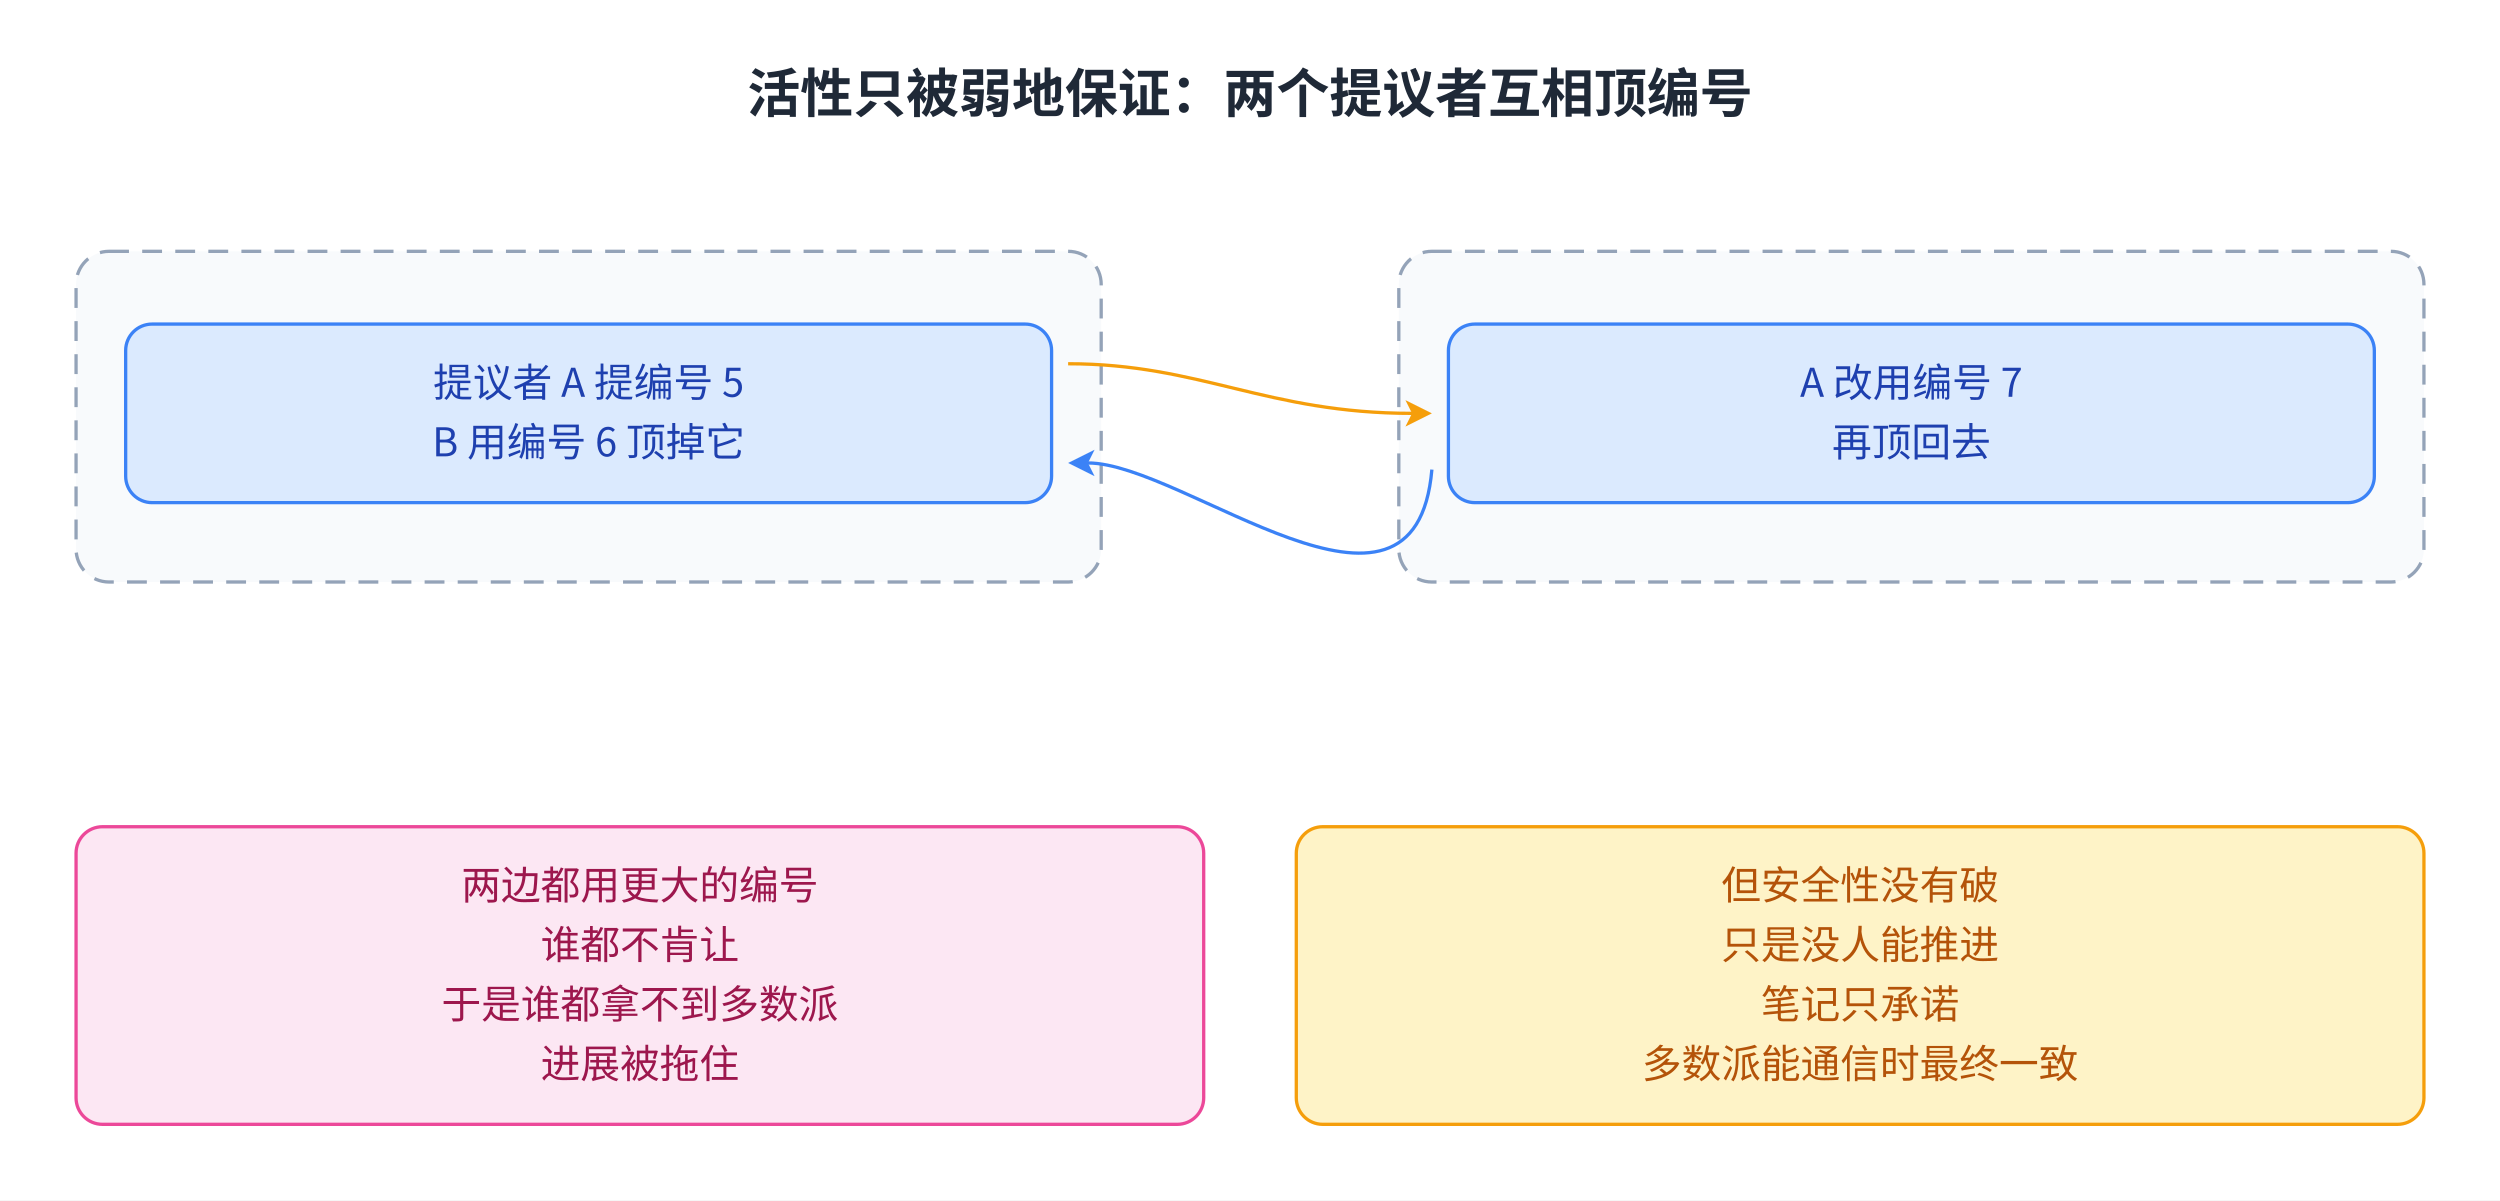
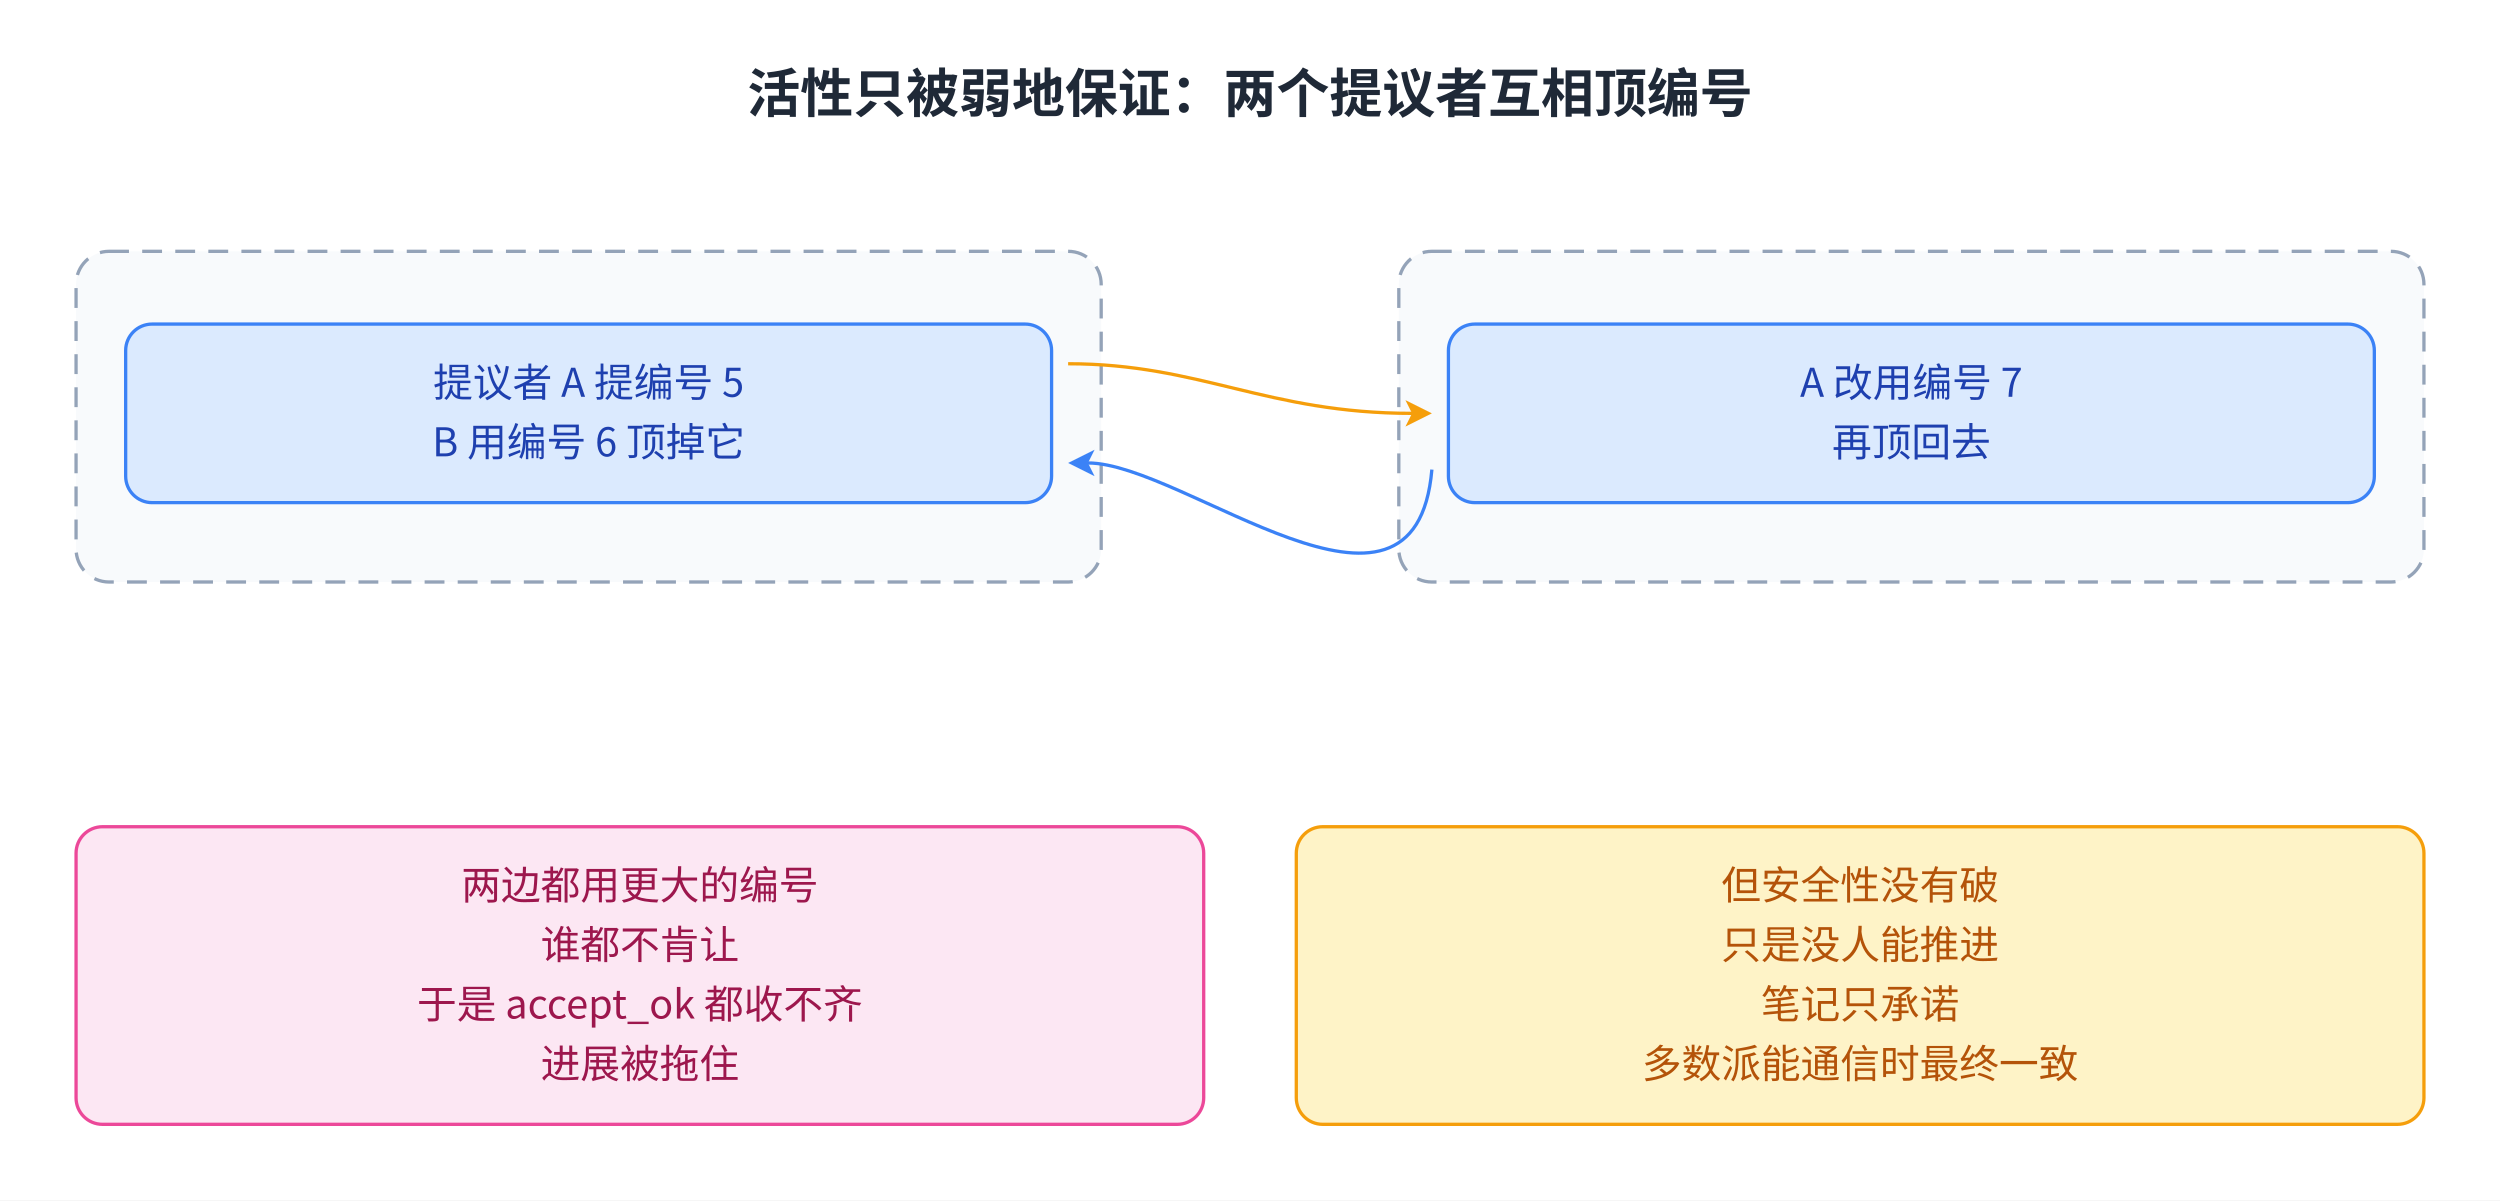
<svg xmlns="http://www.w3.org/2000/svg" viewBox="2 0 756 363" width="756" height="363" role="img" aria-labelledby="fig-paxos-12-title fig-paxos-12-desc">
  <defs>
    <style>
      text { font-family: 'PingFang SC', 'Microsoft YaHei', 'Noto Sans CJK SC', system-ui, sans-serif; }
    </style>
    <marker id="arrow-blue" markerWidth="8" markerHeight="8" refX="2" refY="4" orient="auto" markerUnits="userSpaceOnUse">
      <path d="M0,0 L8,4 L0,8 L2,4 z" fill="#3b82f6" />
    </marker>
    <marker id="arrow-orange" markerWidth="8" markerHeight="8" refX="2" refY="4" orient="auto" markerUnits="userSpaceOnUse">
      <path d="M0,0 L8,4 L0,8 L2,4 z" fill="#f59e0b" />
    </marker>
  </defs>
  <rect x="2" y="0" width="756" height="363" fill="#ffffff" />
  <text x="380" y="34" font-size="16" font-weight="600" fill="#1f2937" text-anchor="middle">活性只被弱地保证：两个提议者互相顶编号</text>
  <rect x="25" y="76" width="310" height="100" rx="10" fill="#f8fafc" stroke="#94a3b8" stroke-dasharray="6,4" />
  <rect x="425" y="76" width="310" height="100" rx="10" fill="#f8fafc" stroke="#94a3b8" stroke-dasharray="6,4" />
  <rect x="40" y="98" width="280" height="54" rx="8" fill="#dbeafe" stroke="#3b82f6" />
  <text x="180" y="120" font-size="12" fill="#1e40af" text-anchor="middle">提议者 A 提编号 5</text>
  <text x="180" y="138" font-size="12" fill="#1e40af" text-anchor="middle">B 用编号 6 顶掉它</text>
  <rect x="440" y="98" width="280" height="54" rx="8" fill="#dbeafe" stroke="#3b82f6" />
  <text x="580" y="120" font-size="12" fill="#1e40af" text-anchor="middle">A 改用编号 7</text>
  <text x="580" y="138" font-size="12" fill="#1e40af" text-anchor="middle">再顶回去</text>
  <path d="M325,110 C365,110 385,125 429,125" fill="none" stroke="#f59e0b" marker-end="url(#arrow-orange)" />
  <path d="M435,142 C430,200 360,140 331,140" fill="none" stroke="#3b82f6" marker-end="url(#arrow-blue)" />
  <rect x="25" y="250" width="341" height="90" rx="8" fill="#fce7f3" stroke="#ec4899" />
  <text x="195.5" y="272" font-size="12" fill="#9d174d" text-anchor="middle">两边都用更大的编号</text>
  <text x="195.5" y="290" font-size="12" fill="#9d174d" text-anchor="middle">谁都不肯让</text>
-   <text x="195.5" y="308" font-size="12" fill="#9d174d" text-anchor="middle">于是谁都拿不到多数派</text>
+   <text x="195.5" y="308" font-size="12" fill="#9d174d" text-anchor="middle">于是 accept_ok 都收不齐</text>
  <text x="195.5" y="326" font-size="12" fill="#9d174d" text-anchor="middle">进展被拖住</text>
  <rect x="394" y="250" width="341" height="90" rx="8" fill="#fef3c7" stroke="#f59e0b" />
  <text x="564.5" y="272" font-size="12" fill="#b45309" text-anchor="middle">但安全性没有破</text>
  <text x="564.5" y="290" font-size="12" fill="#b45309" text-anchor="middle">只是没人能推进</text>
  <text x="564.5" y="308" font-size="12" fill="#b45309" text-anchor="middle">笔记只承诺</text>
  <text x="564.5" y="326" font-size="12" fill="#b45309" text-anchor="middle">多数派能通信时最终一致</text>
</svg>
